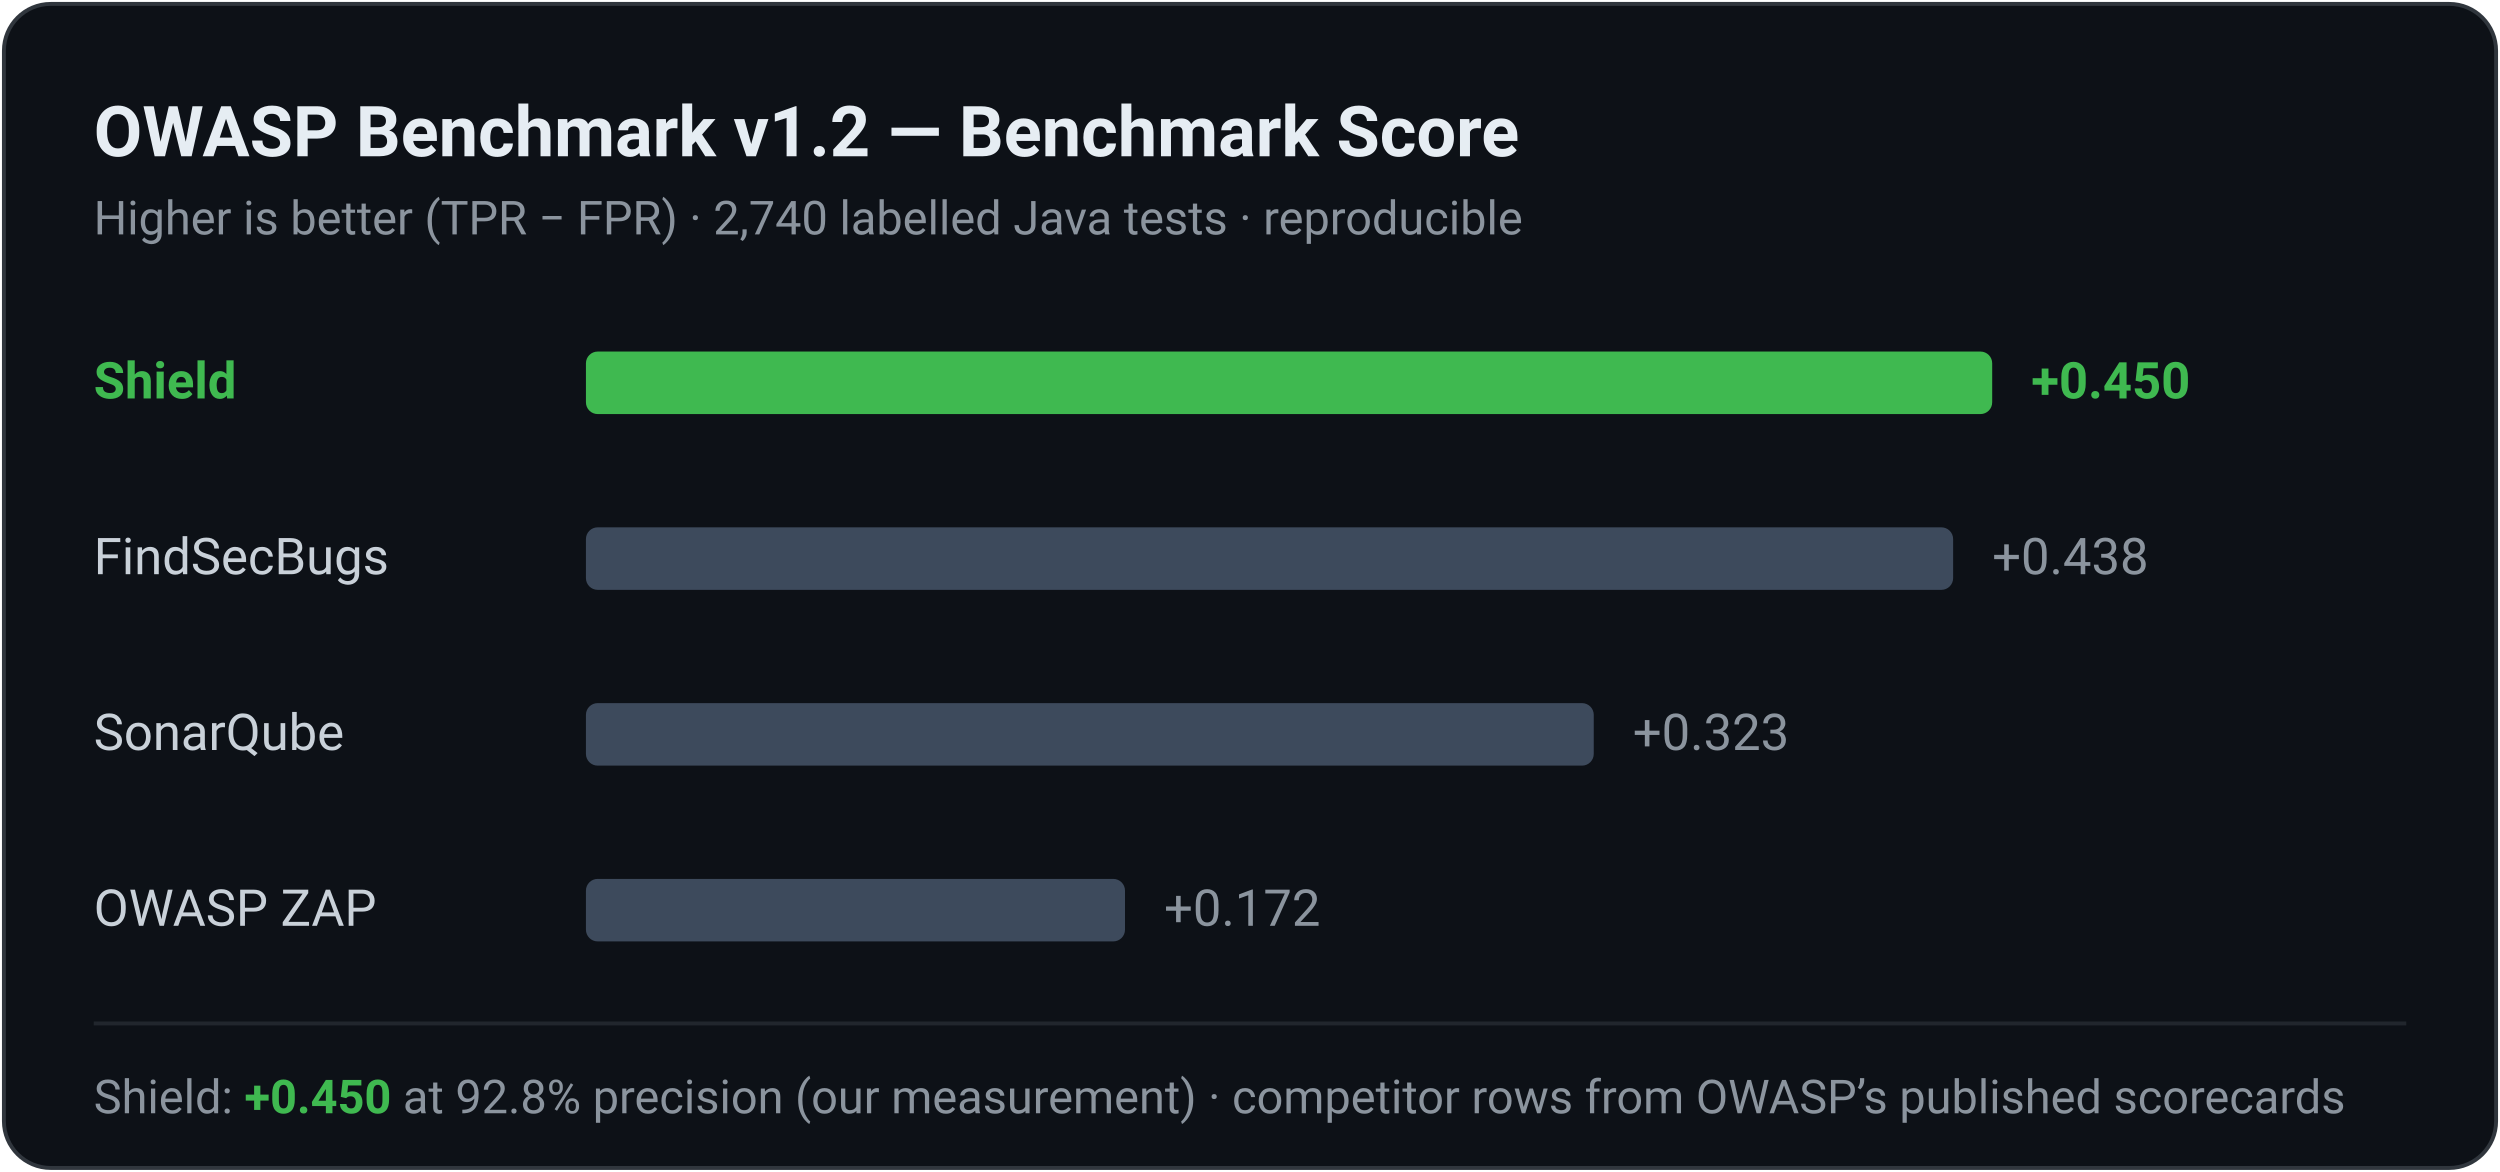
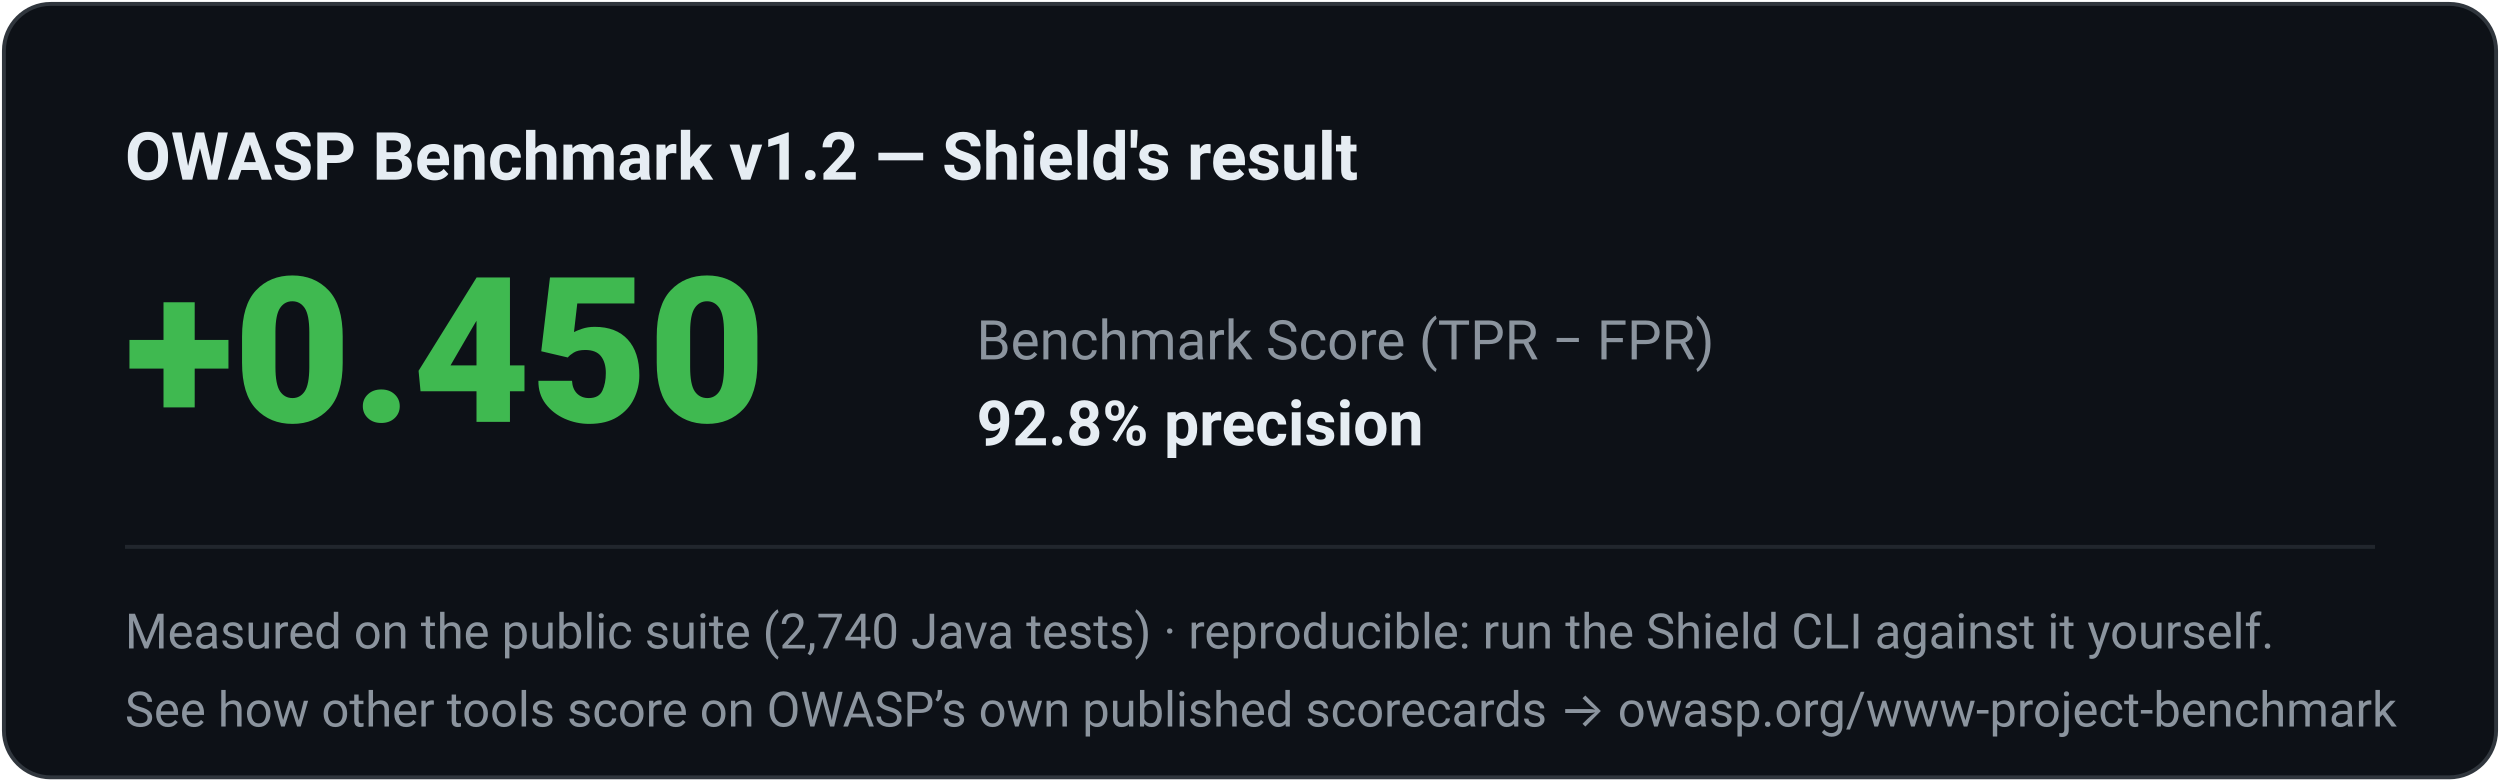
- <svg xmlns="http://www.w3.org/2000/svg" width="640" height="300" viewBox="0 0 640 300" font-family="ui-sans-serif, system-ui, -apple-system, Segoe UI, Roboto, sans-serif">
-   <rect x="1" y="1" width="638" height="298" rx="12" fill="#0d1117" stroke="#30363d" />
-   <text x="24" y="40" fill="#e6edf3" font-size="18" font-weight="700">OWASP Benchmark v1.2 — Benchmark Score</text>
-   <text x="24" y="60" fill="#8b949e" font-size="12">Higher is better (TPR − FPR) · 2,740 labelled Java tests · reproducible</text>
-   <text x="24" y="102" fill="#3fb950" font-size="13" font-weight="700">Shield</text>
-   <rect x="150" y="90" width="360" height="16" rx="3" fill="#3fb950" />
-   <text x="520" y="102" fill="#3fb950" font-size="13" font-weight="700">+0.450</text>
-   <text x="24" y="147" fill="#c9d1d9" font-size="13">FindSecBugs</text>
-   <rect x="150" y="135" width="350" height="16" rx="3" fill="#3d4a5c" />
-   <text x="510" y="147" fill="#8b949e" font-size="13">+0.438</text>
-   <text x="24" y="192" fill="#c9d1d9" font-size="13">SonarQube</text>
-   <rect x="150" y="180" width="258" height="16" rx="3" fill="#3d4a5c" />
-   <text x="418" y="192" fill="#8b949e" font-size="13">+0.323</text>
-   <text x="24" y="237" fill="#c9d1d9" font-size="13">OWASP ZAP</text>
-   <rect x="150" y="225" width="138" height="16" rx="3" fill="#3d4a5c" />
-   <text x="298" y="237" fill="#8b949e" font-size="13">+0.172</text>
-   <line x1="24" y1="262" x2="616" y2="262" stroke="#21262d" />
-   <text x="24" y="285" fill="#8b949e" font-size="12">Shield: <tspan fill="#3fb950" font-weight="700">+0.450</tspan> at 92.8% precision (our measurement) · competitor rows from OWASP’s published scorecards</text>
+ <svg xmlns="http://www.w3.org/2000/svg" width="640" height="200" viewBox="0 0 640 200" font-family="ui-sans-serif, system-ui, -apple-system, Segoe UI, Roboto, sans-serif">
+   <rect x="1" y="1" width="638" height="198" rx="12" fill="#0d1117" stroke="#30363d" />
+   <text x="32" y="46" fill="#e6edf3" font-size="17" font-weight="700">OWASP Benchmark v1.2 — Shield's result</text>
+   <text x="32" y="108" fill="#3fb950" font-size="52" font-weight="800">+0.450</text>
+   <text x="250" y="92" fill="#8b949e" font-size="14">Benchmark Score (TPR − FPR)</text>
+   <text x="250" y="114" fill="#e6edf3" font-size="16" font-weight="700">92.8% precision</text>
+   <line x1="32" y1="140" x2="608" y2="140" stroke="#21262d" />
+   <text x="32" y="166" fill="#8b949e" font-size="12.5">Measured on the public suite (2,740 Java tests) · reproducible: run the Shield CLI against it yourself.</text>
+   <text x="32" y="186" fill="#8b949e" font-size="12.5">See how other tools score on OWASP’s own published scorecards → owasp.org/www-project-benchmark</text>
</svg>
